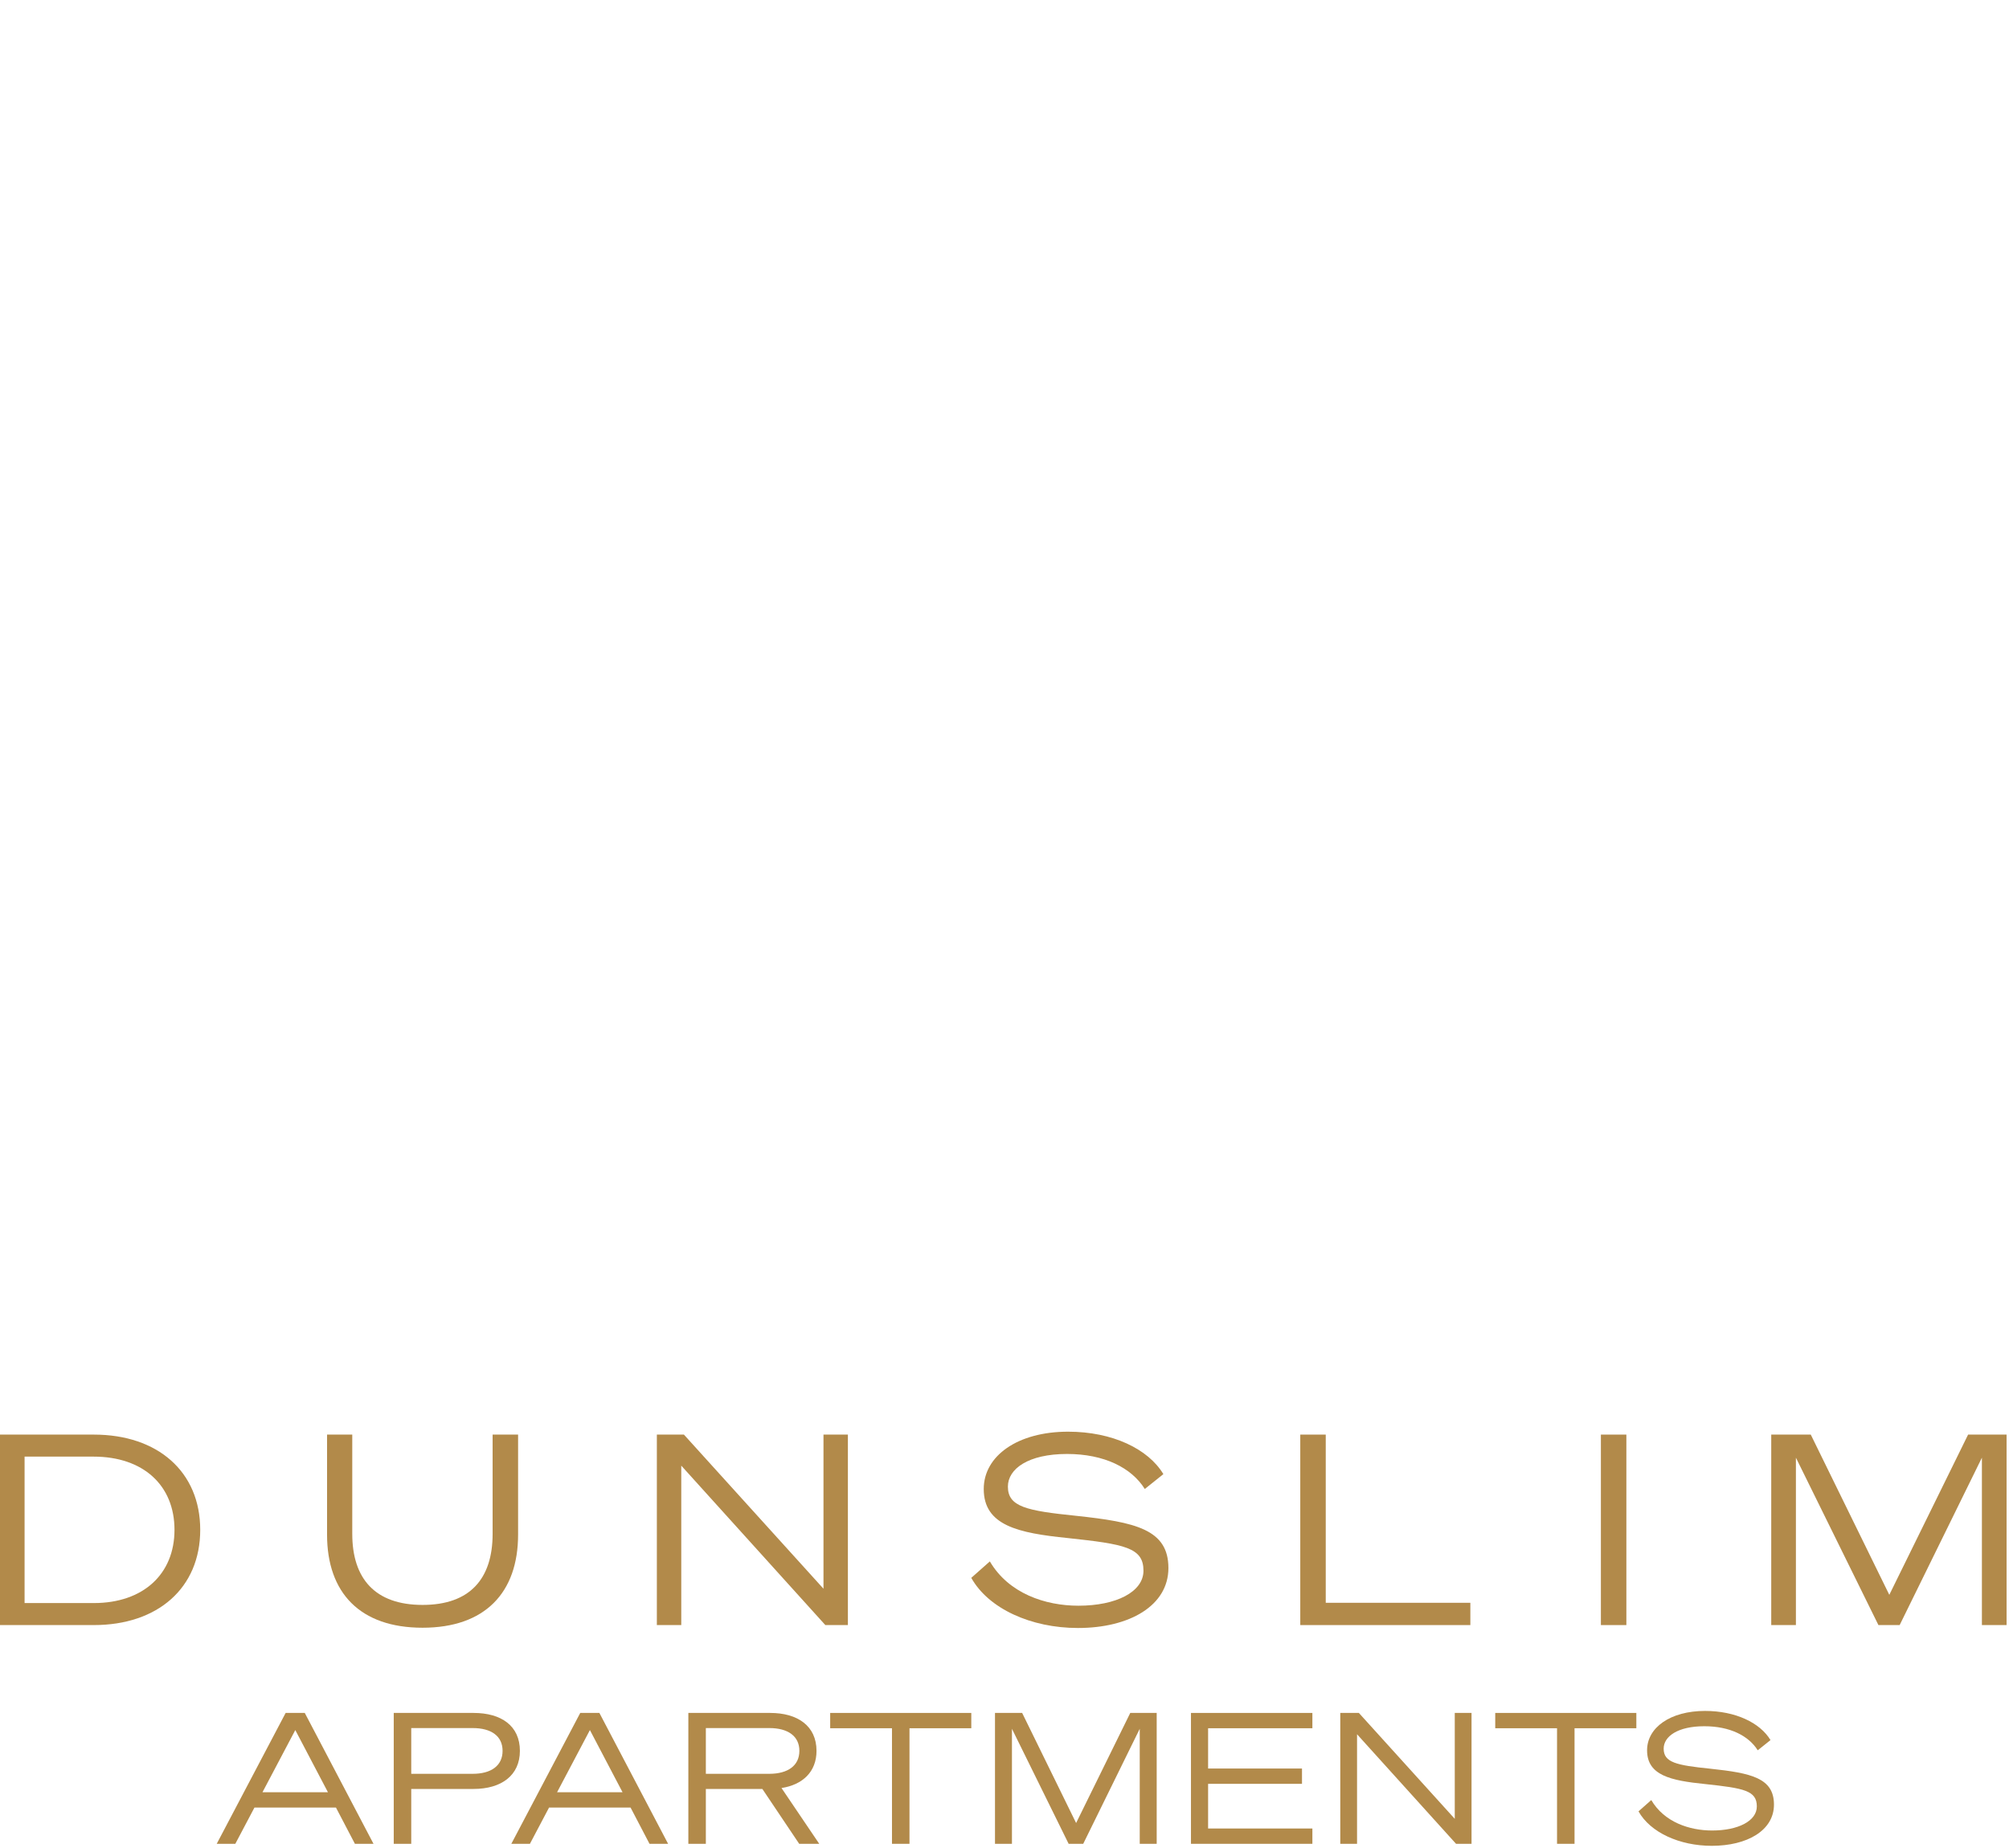
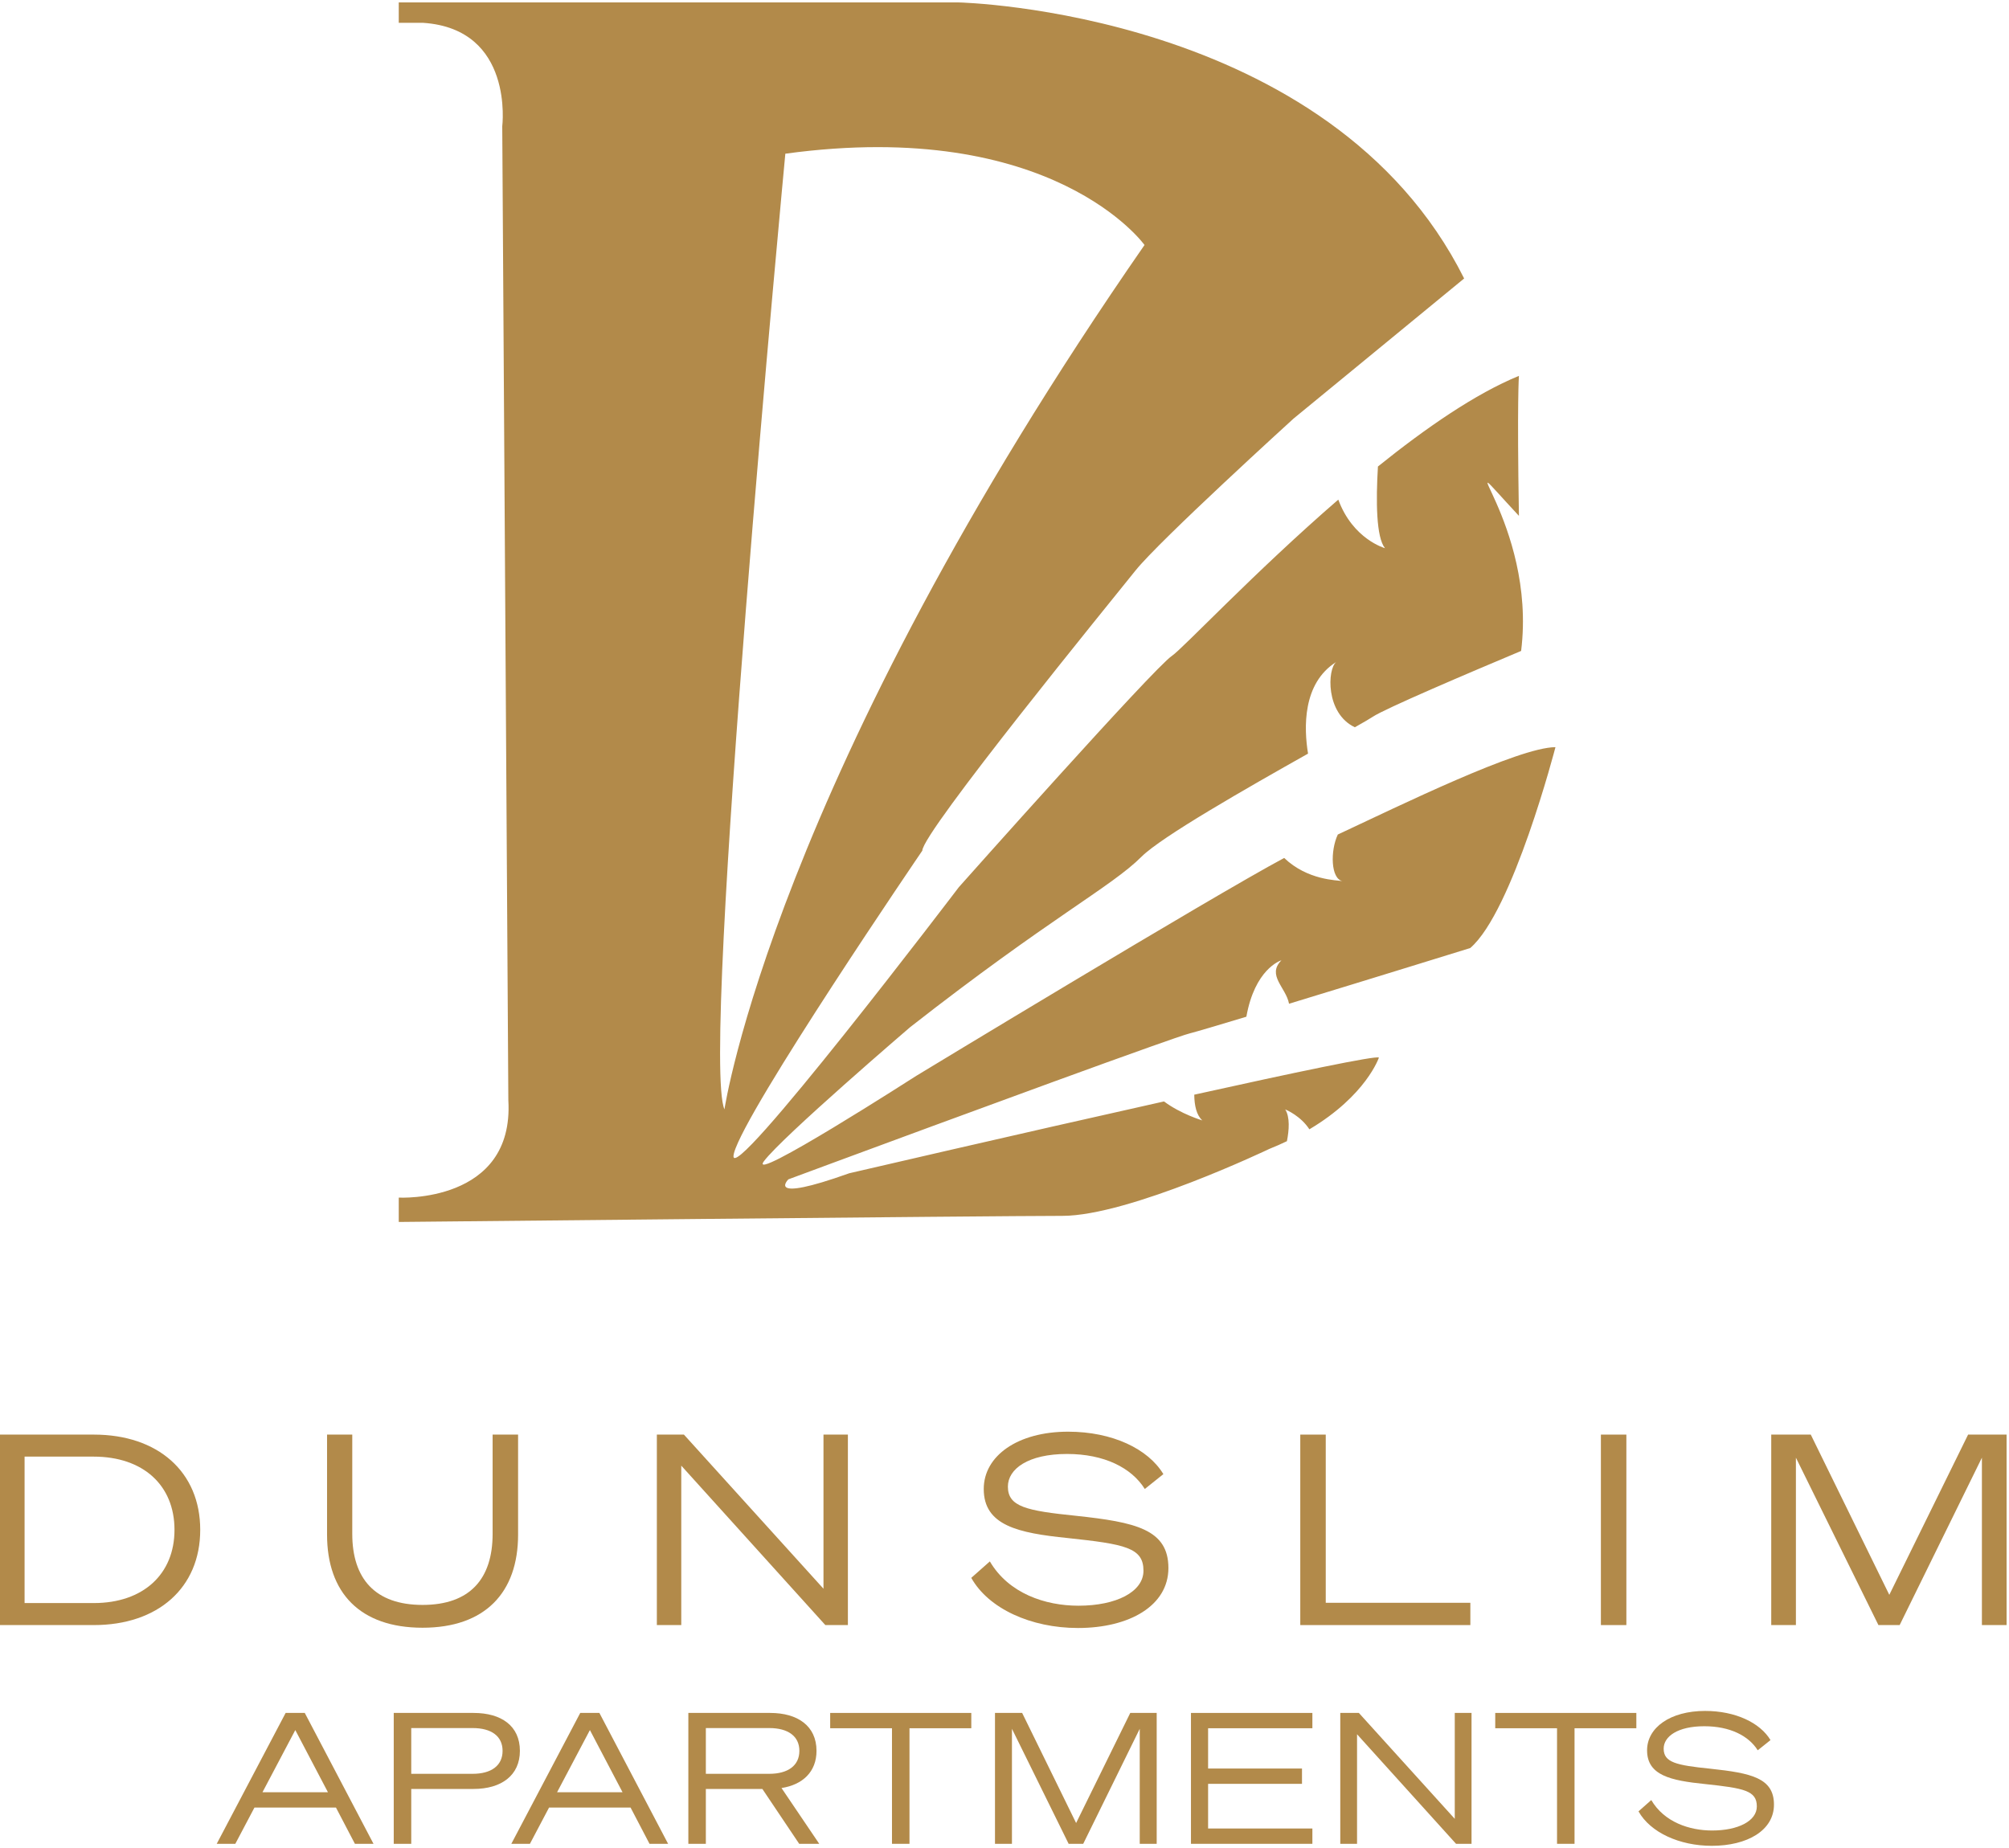
<svg xmlns="http://www.w3.org/2000/svg" xmlns:xlink="http://www.w3.org/1999/xlink" preserveAspectRatio="xMidYMid meet" version="1.1" width="330" height="303.5" viewBox="0 0 330 303.5">
  <defs>
    <clipPath id="clip_1">
      <path transform="matrix(1,0,0,-1,-57.5,563.035)" d="M57.5 259.53H387.5V563.03H57.5Z" clip-rule="evenodd" />
    </clipPath>
    <clipPath id="clip_2">
- 
- </clipPath>
+       <path transform="matrix(1,0,0,-1,-57.5,563.035)" d="M0 636.53H1479V0H0Z" />
+     </clipPath>
    <path id="font_3_1" d="" />
    <path id="font_3_3" d="M.073 0H.428C.669 0 .829 .14 .829 .359 .829 .578 .669 .718 .428 .718H.073V0M.167 .083V.635H.427C.614 .635 .732 .527 .732 .359 .732 .192 .614 .083 .428 .083H.167Z" />
    <path id="font_3_13" d="M.411-.01C.646-.01 .771 .122 .771 .341V.718H.675V.344C.675 .175 .59 .076 .411 .076 .232 .076 .146 .175 .146 .344V.718H.051V.341C.051 .122 .175-.01 .411-.01Z" />
    <path id="font_3_8" d="M.793 .718H.701V.137L.175 .718H.073V0H.165V.601L.708 0H.793V.718Z" />
    <path id="font_3_11" d="M-.008 .178C.057 .062 .217-.011 .394-.011 .588-.011 .735 .073 .735 .215 .735 .361 .611 .388 .386 .412 .2 .431 .13 .446 .13 .522 .13 .589 .207 .645 .353 .645 .493 .645 .596 .593 .646 .513L.716 .569C.659 .664 .524 .729 .357 .729 .167 .729 .039 .638 .039 .513 .039 .375 .169 .347 .356 .328 .571 .305 .641 .292 .641 .205 .641 .125 .538 .073 .396 .073 .271 .073 .133 .119 .062 .24L-.008 .178Z" />
    <path id="font_3_6" d="M.073 0H.714V.084H.169V.718H.073V0Z" />
    <path id="font_3_5" d="M.169 .718H.073V0H.169V.718Z" />
    <path id="font_3_7" d="M.557 0 .867 .631V0H.96V.718H.815L.518 .114 .222 .718H.073V0H.166V.631L.477 0H.557Z" />
    <clipPath id="clip_4">
- 
- </clipPath>
+       <path transform="matrix(1,0,0,-1,-57.5,563.035)" d="M0 636.53H1479V0H0Z" />
+     </clipPath>
    <path id="font_3_2" d="M.373 .718-.005 0H.097L.202 .199H.649L.753 0H.855L.478 .718H.373M.426 .624 .605 .283H.246L.426 .624Z" />
    <path id="font_3_9" d="M.169 .301H.511C.663 .301 .765 .375 .765 .51 .765 .647 .663 .718 .511 .718H.073V0H.169V.301M.169 .384V.635H.506C.608 .635 .67 .591 .67 .51 .67 .429 .608 .384 .506 .384H.169Z" />
    <path id="font_3_10" d="M.169 .301H.479L.681 0H.791L.584 .306C.7 .324 .776 .395 .776 .51 .776 .647 .672 .718 .522 .718H.073V0H.169V.301M.169 .384V.635H.517C.619 .635 .682 .591 .682 .51 .682 .429 .619 .384 .517 .384H.169Z" />
    <path id="font_3_12" d="M.789 .634V.718H.015V.634H.354V0H.45V.634H.789Z" />
    <path id="font_3_4" d="M.073 .718V0H.739V.084H.167V.329H.682V.413H.167V.634H.739V.718H.073Z" />
    <clipPath id="clip_5">
- 
- </clipPath>
+       <path transform="matrix(1,0,0,-1,-57.5,563.035)" d="M0 636.53H1479V0H0Z" />
+     </clipPath>
  </defs>
  <g clip-path="url(#clip_1)">
    <g>
      <g clip-path="url(#clip_2)">
        <path transform="matrix(1,0,0,-1,1109,25.24976)" d="M0 0C44 6 59-15 59-15-2-103-10-157-10-157-14-148 0 0 0 0M91.5-119.5C90.61-119.34 85.79-119.38 81.94-115.7 70.05-122.05 21.5-151.5 21.5-151.5 21.5-151.5-6.5-169.5-3.5-165.5-.5-161.5 20.5-143.5 20.5-143.5 43.5-125.5 53.5-120.5 58.5-115.5 61.77-112.23 75.75-104.25 85.86-98.56 85.18-94.42 84.9-87 90.5-83.5 89.02-84.63 88.7-91.95 93.55-94.23 95.02-93.4 96.06-92.8 96.5-92.5 98.5-91.17 112.05-85.39 120.86-81.69 123.5-60.5 107.5-45.5 120.5-59.5 120.18-40.49 120.5-36.5 120.5-36.5 113.39-39.41 105.23-45.04 97.34-51.39 97-57.08 97.05-63.03 98.5-64.81 98.5-64.81 93.22-63.35 90.83-56.83 76.99-68.81 65.26-81.33 63.5-82.5 60.5-84.5 28.5-120.5 28.5-120.5 28.5-120.5-9.5-170.5-8.5-164.5-8.48-164.4-8.46-164.29-8.43-164.17-6.52-157.06 22.5-114.5 22.5-114.5 22.5-111.5 53.5-73.5 57.5-68.5 61.5-63.5 83.5-43.5 83.5-43.5L92.21-36.35 95.63-33.54 111.5-20.5C89.5 23.5 28.5 24.85 28.5 24.85H-63.5V21.5H-59.5C-44.5 20.5-46.5 4.5-46.5 4.5L-45.5-155.5C-44.5-172.5-63.5-171.5-63.5-171.5V-175.5C-63.5-175.5 34.5-174.5 45.5-174.5 56.5-174.5 79.5-163.5 79.5-163.5 80.52-163.09 81.48-162.67 82.39-162.23 82.75-160.42 82.91-158.27 82.11-157.01 82.32-157.09 84.68-158.11 86.08-160.28 95.42-154.73 97.5-148.5 97.5-148.5 97.11-148.11 83.5-150.97 67.17-154.59 67.19-156.36 67.53-157.96 68.5-158.82 68.5-158.82 64.98-157.78 62.2-155.7 38.1-161.08 10.5-167.5 10.5-167.5-3.5-172.5 .5-168.5 .5-168.5 .5-168.5 43.45-152.57 60.16-146.65 61.68-146.11 62.98-145.66 64.01-145.3 65.27-144.87 66.13-144.59 66.5-144.5 67.53-144.24 71.05-143.2 75.73-141.78 77.11-134.02 81.23-132.59 81.49-132.51 79.04-134.98 82.23-136.96 82.74-139.65 96.04-135.6 112.5-130.5 112.5-130.5 119.5-124.5 126.5-97.5 126.5-97.5 120.49-97.5 100.96-107.08 90.75-111.85 89.5-114.5 89.58-119.09 91.5-119.5" fill="#b28a4a" />
        <path transform="matrix(1,0,0,-1,.8014984,397.1299)" d="M0 0C27.23 3.71 36.52-9.28 36.52-9.28-1.24-63.75-6.19-97.17-6.19-97.17-8.66-91.6 0 0 0 0M56.63-73.96C56.08-73.86 53.1-73.89 50.71-71.61 43.35-75.54 13.31-93.77 13.31-93.77 13.31-93.77-4.02-104.91-2.17-102.43-.309-99.95 12.69-88.81 12.69-88.81 26.92-77.67 33.11-74.58 36.21-71.48 38.23-69.46 46.88-64.52 53.14-61 52.72-58.44 52.55-53.85 56.01-51.68 55.1-52.38 54.9-56.91 57.9-58.32 58.81-57.81 59.45-57.44 59.73-57.25 60.96-56.43 69.35-52.85 74.8-50.56 76.44-37.44 66.53-28.16 74.58-36.83 74.38-25.06 74.58-22.59 74.58-22.59 70.18-24.39 65.13-27.88 60.24-31.81 60.03-35.33 60.07-39.01 60.96-40.11 60.96-40.11 57.7-39.21 56.22-35.17 47.65-42.59 40.39-50.34 39.3-51.06 37.44-52.3 17.64-74.58 17.64-74.58 17.64-74.58-5.88-105.53-5.26-101.81-5.25-101.75-5.24-101.68-5.22-101.61-4.04-97.21 13.93-70.87 13.93-70.87 13.93-69.01 33.11-45.49 35.59-42.4 38.06-39.3 51.68-26.92 51.68-26.92L57.07-22.5 59.19-20.76 69.01-12.69C55.39 14.54 17.64 15.38 17.64 15.38H-39.3V13.31H-36.83C-27.54 12.69-28.78 2.79-28.78 2.79L-28.16-96.24C-27.54-106.76-39.3-106.14-39.3-106.14V-108.62C-39.3-108.62 21.35-108 28.16-108 34.97-108 49.2-101.19 49.2-101.19 49.84-100.94 50.43-100.68 50.99-100.41 51.22-99.29 51.31-97.96 50.82-97.18 50.95-97.23 52.41-97.86 53.28-99.2 59.06-95.77 60.34-91.91 60.34-91.91 60.1-91.67 51.68-93.44 41.57-95.68 41.59-96.77 41.8-97.76 42.4-98.3 42.4-98.3 40.22-97.65 38.5-96.36 23.58-99.69 6.5-103.67 6.5-103.67-2.17-106.76 .309-104.29 .309-104.29 .309-104.29 26.89-94.43 37.23-90.76 38.17-90.43 38.98-90.15 39.62-89.93 40.4-89.66 40.93-89.49 41.16-89.43 41.8-89.27 43.97-88.63 46.87-87.75 47.73-82.95 50.27-82.06 50.44-82.01 48.92-83.54 50.89-84.77 51.21-86.43 59.44-83.92 69.63-80.77 69.63-80.77 73.96-77.06 78.29-60.34 78.29-60.34 74.57-60.34 62.49-66.27 56.17-69.23 55.39-70.87 55.44-73.71 56.63-73.96" fill="#b28a4a" />
        <path transform="matrix(1,0,0,-1,129.0002,25.24976)" d="M0 0C44 6 59-15 59-15-2-103-10-157-10-157-14-148 0 0 0 0M91.5-119.5C90.61-119.34 85.79-119.38 81.94-115.7 70.05-122.05 21.5-151.5 21.5-151.5 21.5-151.5-6.5-169.5-3.5-165.5-.5-161.5 20.5-143.5 20.5-143.5 43.5-125.5 53.5-120.5 58.5-115.5 61.77-112.23 75.75-104.25 85.86-98.56 85.18-94.42 84.9-87 90.5-83.5 89.02-84.63 88.7-91.95 93.55-94.23 95.02-93.4 96.06-92.8 96.5-92.5 98.5-91.17 112.05-85.39 120.86-81.69 123.5-60.5 107.5-45.5 120.5-59.5 120.18-40.49 120.5-36.5 120.5-36.5 113.39-39.41 105.23-45.04 97.34-51.39 97-57.08 97.05-63.03 98.5-64.81 98.5-64.81 93.22-63.35 90.83-56.83 76.99-68.81 65.26-81.33 63.5-82.5 60.5-84.5 28.5-120.5 28.5-120.5 28.5-120.5-9.5-170.5-8.5-164.5-8.48-164.4-8.46-164.29-8.43-164.17-6.52-157.06 22.5-114.5 22.5-114.5 22.5-111.5 53.5-73.5 57.5-68.5 61.5-63.5 83.5-43.5 83.5-43.5L92.21-36.35 95.63-33.54 111.5-20.5C89.5 23.5 28.5 24.85 28.5 24.85H-63.5V21.5H-59.5C-44.5 20.5-46.5 4.5-46.5 4.5L-45.5-155.5C-44.5-172.5-63.5-171.5-63.5-171.5V-175.5C-63.5-175.5 34.5-174.5 45.5-174.5 56.5-174.5 79.5-163.5 79.5-163.5 80.52-163.09 81.48-162.67 82.39-162.23 82.75-160.42 82.91-158.27 82.11-157.01 82.32-157.09 84.68-158.11 86.08-160.28 95.42-154.73 97.5-148.5 97.5-148.5 97.11-148.11 83.5-150.97 67.17-154.59 67.19-156.36 67.53-157.96 68.5-158.82 68.5-158.82 64.98-157.78 62.2-155.7 38.1-161.08 10.5-167.5 10.5-167.5-3.5-172.5 .5-168.5 .5-168.5 .5-168.5 43.45-152.57 60.16-146.65 61.68-146.11 62.98-145.66 64.01-145.3 65.27-144.87 66.13-144.59 66.5-144.5 67.53-144.24 71.05-143.2 75.73-141.78 77.11-134.02 81.23-132.59 81.49-132.51 79.04-134.98 82.23-136.96 82.74-139.65 96.04-135.6 112.5-130.5 112.5-130.5 119.5-124.5 126.5-97.5 126.5-97.5 120.49-97.5 100.96-107.08 90.75-111.85 89.5-114.5 89.58-119.09 91.5-119.5" fill="#b28a4a" />
        <use data-text=" " xlink:href="#font_3_1" transform="matrix(43.583,0,0,-43.583,-57.5,266.9769)" fill="#b28a4a" />
        <use data-text=" " xlink:href="#font_3_1" transform="matrix(43.583,0,0,-43.583,-46.64783,266.9769)" fill="#b28a4a" />
        <use data-text=" " xlink:href="#font_3_1" transform="matrix(43.583,0,0,-43.583,-35.79566,266.9769)" fill="#b28a4a" />
        <use data-text=" " xlink:href="#font_3_1" transform="matrix(43.583,0,0,-43.583,-24.9435,266.9769)" fill="#b28a4a" />
        <use data-text=" " xlink:href="#font_3_1" transform="matrix(43.583,0,0,-43.583,-14.09133,266.9769)" fill="#b28a4a" />
      </g>
      <use data-text="D" xlink:href="#font_3_3" transform="matrix(43.583,0,0,-43.583,-3.2407,266.9769)" fill="#b28a4a" />
      <use data-text="U" xlink:href="#font_3_13" transform="matrix(43.583,0,0,-43.583,51.49955,266.9769)" fill="#b28a4a" />
      <use data-text="N" xlink:href="#font_3_8" transform="matrix(43.583,0,0,-43.583,104.7144,266.9769)" fill="#b28a4a" />
      <use data-text="S" xlink:href="#font_3_11" transform="matrix(43.583,0,0,-43.583,159.8905,266.9769)" fill="#b28a4a" />
      <use data-text="L" xlink:href="#font_3_6" transform="matrix(43.583,0,0,-43.583,210.4032,266.9769)" fill="#b28a4a" />
      <use data-text="I" xlink:href="#font_3_5" transform="matrix(43.583,0,0,-43.583,259.7827,266.9769)" fill="#b28a4a" />
      <use data-text="M" xlink:href="#font_3_7" transform="matrix(43.583,0,0,-43.583,287.763,266.9769)" fill="#b28a4a" />
      <use data-text=" " xlink:href="#font_3_1" transform="matrix(43.583,0,0,-43.583,350.2174,266.9769)" fill="#b28a4a" />
      <g clip-path="url(#clip_4)">
        <use data-text=" " xlink:href="#font_3_1" transform="matrix(29.9457,0,0,-29.9457,-57.5,302.9115)" fill="#b28a4a" />
        <use data-text=" " xlink:href="#font_3_1" transform="matrix(29.9457,0,0,-29.9457,-50.04352,302.9115)" fill="#b28a4a" />
        <use data-text=" " xlink:href="#font_3_1" transform="matrix(29.9457,0,0,-29.9457,-42.58704,302.9115)" fill="#b28a4a" />
        <use data-text=" " xlink:href="#font_3_1" transform="matrix(29.9457,0,0,-29.9457,-35.13056,302.9115)" fill="#b28a4a" />
        <use data-text=" " xlink:href="#font_3_1" transform="matrix(29.9457,0,0,-29.9457,-27.67408,302.9115)" fill="#b28a4a" />
        <use data-text=" " xlink:href="#font_3_1" transform="matrix(29.9457,0,0,-29.9457,-20.2176,302.9115)" fill="#b28a4a" />
        <use data-text=" " xlink:href="#font_3_1" transform="matrix(29.9457,0,0,-29.9457,-12.76112,302.9115)" fill="#b28a4a" />
        <use data-text=" " xlink:href="#font_3_1" transform="matrix(29.9457,0,0,-29.9457,-5.304646,302.9115)" fill="#b28a4a" />
        <use data-text=" " xlink:href="#font_3_1" transform="matrix(29.9457,0,0,-29.9457,2.151833,302.9115)" fill="#b28a4a" />
      </g>
      <use data-text=" " xlink:href="#font_3_1" transform="matrix(29.9457,0,0,-29.9457,9.6064,302.9115)" fill="#b28a4a" />
      <use data-text=" " xlink:href="#font_3_1" transform="matrix(29.9457,0,0,-29.9457,18.3206,302.9115)" fill="#b28a4a" />
      <use data-text=" " xlink:href="#font_3_1" transform="matrix(29.9457,0,0,-29.9457,27.03481,302.9115)" fill="#b28a4a" />
      <use data-text="A" xlink:href="#font_3_2" transform="matrix(29.9457,0,0,-29.9457,35.74901,302.9115)" fill="#b28a4a" />
      <use data-text="P" xlink:href="#font_3_9" transform="matrix(29.9457,0,0,-29.9457,62.49052,302.9115)" fill="#b28a4a" />
      <use data-text="A" xlink:href="#font_3_2" transform="matrix(29.9457,0,0,-29.9457,84.14127,302.9115)" fill="#b28a4a" />
      <use data-text="R" xlink:href="#font_3_10" transform="matrix(29.9457,0,0,-29.9457,110.8828,302.9115)" fill="#b28a4a" />
      <use data-text="T" xlink:href="#font_3_12" transform="matrix(29.9457,0,0,-29.9457,135.9174,302.9115)" fill="#b28a4a" />
      <use data-text="M" xlink:href="#font_3_7" transform="matrix(29.9457,0,0,-29.9457,161.2515,302.9115)" fill="#b28a4a" />
      <use data-text="E" xlink:href="#font_3_4" transform="matrix(29.9457,0,0,-29.9457,193.4431,302.9115)" fill="#b28a4a" />
      <use data-text="N" xlink:href="#font_3_8" transform="matrix(29.9457,0,0,-29.9457,217.9686,302.9115)" fill="#b28a4a" />
      <use data-text="T" xlink:href="#font_3_12" transform="matrix(29.9457,0,0,-29.9457,245.1593,302.9115)" fill="#b28a4a" />
      <use data-text="S" xlink:href="#font_3_11" transform="matrix(29.9457,0,0,-29.9457,269.3824,302.9115)" fill="#b28a4a" />
      <use data-text=" " xlink:href="#font_3_1" transform="matrix(43.583,0,0,-43.583,83.5,444.9769)" fill="#b28a4a" />
      <use data-text=" " xlink:href="#font_3_1" transform="matrix(43.583,0,0,-43.583,94.35217,444.9769)" fill="#b28a4a" />
      <use data-text=" " xlink:href="#font_3_1" transform="matrix(43.583,0,0,-43.583,105.2043,444.9769)" fill="#b28a4a" />
      <use data-text=" " xlink:href="#font_3_1" transform="matrix(43.583,0,0,-43.583,116.0565,444.9769)" fill="#b28a4a" />
      <use data-text=" " xlink:href="#font_3_1" transform="matrix(43.583,0,0,-43.583,126.9087,444.9769)" fill="#b28a4a" />
      <use data-text="D" xlink:href="#font_3_3" transform="matrix(43.583,0,0,-43.583,137.7609,444.9769)" fill="#b28a4a" />
      <use data-text="U" xlink:href="#font_3_13" transform="matrix(43.583,0,0,-43.583,192.5011,444.9769)" fill="#b28a4a" />
      <use data-text="N" xlink:href="#font_3_8" transform="matrix(43.583,0,0,-43.583,245.716,444.9769)" fill="#b28a4a" />
      <use data-text="S" xlink:href="#font_3_11" transform="matrix(43.583,0,0,-43.583,300.8921,444.9769)" fill="#b28a4a" />
      <use data-text="L" xlink:href="#font_3_6" transform="matrix(43.583,0,0,-43.583,351.4048,444.9769)" fill="#b28a4a" />
      <use data-text="I" xlink:href="#font_3_5" transform="matrix(43.583,0,0,-43.583,400.7843,444.9769)" fill="#b28a4a" />
      <use data-text="M" xlink:href="#font_3_7" transform="matrix(43.583,0,0,-43.583,428.7646,444.9769)" fill="#b28a4a" />
      <use data-text=" " xlink:href="#font_3_1" transform="matrix(43.583,0,0,-43.583,491.219,444.9769)" fill="#b28a4a" />
      <use data-text=" " xlink:href="#font_3_1" transform="matrix(29.9457,0,0,-29.9457,83.5,480.9115)" fill="#b28a4a" />
      <use data-text=" " xlink:href="#font_3_1" transform="matrix(29.9457,0,0,-29.9457,90.95648,480.9115)" fill="#b28a4a" />
      <use data-text=" " xlink:href="#font_3_1" transform="matrix(29.9457,0,0,-29.9457,98.41297,480.9115)" fill="#b28a4a" />
      <use data-text=" " xlink:href="#font_3_1" transform="matrix(29.9457,0,0,-29.9457,105.8694,480.9115)" fill="#b28a4a" />
      <use data-text=" " xlink:href="#font_3_1" transform="matrix(29.9457,0,0,-29.9457,113.3259,480.9115)" fill="#b28a4a" />
      <use data-text=" " xlink:href="#font_3_1" transform="matrix(29.9457,0,0,-29.9457,120.7824,480.9115)" fill="#b28a4a" />
      <use data-text=" " xlink:href="#font_3_1" transform="matrix(29.9457,0,0,-29.9457,128.2389,480.9115)" fill="#b28a4a" />
      <use data-text=" " xlink:href="#font_3_1" transform="matrix(29.9457,0,0,-29.9457,135.6954,480.9115)" fill="#b28a4a" />
      <use data-text=" " xlink:href="#font_3_1" transform="matrix(29.9457,0,0,-29.9457,143.1519,480.9115)" fill="#b28a4a" />
      <use data-text=" " xlink:href="#font_3_1" transform="matrix(29.9457,0,0,-29.9457,150.6083,480.9115)" fill="#b28a4a" />
      <use data-text=" " xlink:href="#font_3_1" transform="matrix(29.9457,0,0,-29.9457,159.3225,480.9115)" fill="#b28a4a" />
      <use data-text=" " xlink:href="#font_3_1" transform="matrix(29.9457,0,0,-29.9457,168.0368,480.9115)" fill="#b28a4a" />
      <use data-text="A" xlink:href="#font_3_2" transform="matrix(29.9457,0,0,-29.9457,176.7509,480.9115)" fill="#b28a4a" />
      <use data-text="P" xlink:href="#font_3_9" transform="matrix(29.9457,0,0,-29.9457,203.4925,480.9115)" fill="#b28a4a" />
      <use data-text="A" xlink:href="#font_3_2" transform="matrix(29.9457,0,0,-29.9457,225.1432,480.9115)" fill="#b28a4a" />
      <use data-text="R" xlink:href="#font_3_10" transform="matrix(29.9457,0,0,-29.9457,251.8847,480.9115)" fill="#b28a4a" />
      <use data-text="T" xlink:href="#font_3_12" transform="matrix(29.9457,0,0,-29.9457,276.9194,480.9115)" fill="#b28a4a" />
      <use data-text="M" xlink:href="#font_3_7" transform="matrix(29.9457,0,0,-29.9457,302.2534,480.9115)" fill="#b28a4a" />
      <use data-text="E" xlink:href="#font_3_4" transform="matrix(29.9457,0,0,-29.9457,334.445,480.9115)" fill="#b28a4a" />
      <use data-text="N" xlink:href="#font_3_8" transform="matrix(29.9457,0,0,-29.9457,358.9706,480.9115)" fill="#b28a4a" />
      <use data-text="T" xlink:href="#font_3_12" transform="matrix(29.9457,0,0,-29.9457,386.1613,480.9115)" fill="#b28a4a" />
      <use data-text="S" xlink:href="#font_3_11" transform="matrix(29.9457,0,0,-29.9457,410.3874,480.9115)" fill="#b28a4a" />
      <use data-text=" " xlink:href="#font_3_1" transform="matrix(43.583,0,0,-43.583,922.5,266.9769)" fill="#b28a4a" />
      <use data-text=" " xlink:href="#font_3_1" transform="matrix(43.583,0,0,-43.583,933.3522,266.9769)" fill="#b28a4a" />
      <use data-text=" " xlink:href="#font_3_1" transform="matrix(43.583,0,0,-43.583,944.2044,266.9769)" fill="#b28a4a" />
      <use data-text=" " xlink:href="#font_3_1" transform="matrix(43.583,0,0,-43.583,955.0565,266.9769)" fill="#b28a4a" />
      <use data-text=" " xlink:href="#font_3_1" transform="matrix(43.583,0,0,-43.583,965.9087,266.9769)" fill="#b28a4a" />
      <use data-text="D" xlink:href="#font_3_3" transform="matrix(43.583,0,0,-43.583,976.7609,266.9769)" fill="#b28a4a" />
      <use data-text="U" xlink:href="#font_3_13" transform="matrix(43.583,0,0,-43.583,1031.501,266.9769)" fill="#b28a4a" />
      <use data-text="N" xlink:href="#font_3_8" transform="matrix(43.583,0,0,-43.583,1084.716,266.9769)" fill="#b28a4a" />
      <use data-text="S" xlink:href="#font_3_11" transform="matrix(43.583,0,0,-43.583,1139.892,266.9769)" fill="#b28a4a" />
      <use data-text="L" xlink:href="#font_3_6" transform="matrix(43.583,0,0,-43.583,1190.405,266.9769)" fill="#b28a4a" />
      <use data-text="I" xlink:href="#font_3_5" transform="matrix(43.583,0,0,-43.583,1239.784,266.9769)" fill="#b28a4a" />
      <use data-text="M" xlink:href="#font_3_7" transform="matrix(43.583,0,0,-43.583,1267.764,266.9769)" fill="#b28a4a" />
      <use data-text=" " xlink:href="#font_3_1" transform="matrix(43.583,0,0,-43.583,1330.219,266.9769)" fill="#b28a4a" />
      <use data-text=" " xlink:href="#font_3_1" transform="matrix(29.9457,0,0,-29.9457,922.5,302.9115)" fill="#b28a4a" />
      <use data-text=" " xlink:href="#font_3_1" transform="matrix(29.9457,0,0,-29.9457,929.9565,302.9115)" fill="#b28a4a" />
      <use data-text=" " xlink:href="#font_3_1" transform="matrix(29.9457,0,0,-29.9457,937.413,302.9115)" fill="#b28a4a" />
      <use data-text=" " xlink:href="#font_3_1" transform="matrix(29.9457,0,0,-29.9457,944.8695,302.9115)" fill="#b28a4a" />
      <use data-text=" " xlink:href="#font_3_1" transform="matrix(29.9457,0,0,-29.9457,952.3259,302.9115)" fill="#b28a4a" />
      <use data-text=" " xlink:href="#font_3_1" transform="matrix(29.9457,0,0,-29.9457,959.7824,302.9115)" fill="#b28a4a" />
      <use data-text=" " xlink:href="#font_3_1" transform="matrix(29.9457,0,0,-29.9457,967.2389,302.9115)" fill="#b28a4a" />
      <use data-text=" " xlink:href="#font_3_1" transform="matrix(29.9457,0,0,-29.9457,974.6953,302.9115)" fill="#b28a4a" />
      <use data-text=" " xlink:href="#font_3_1" transform="matrix(29.9457,0,0,-29.9457,982.1518,302.9115)" fill="#b28a4a" />
      <use data-text=" " xlink:href="#font_3_1" transform="matrix(29.9457,0,0,-29.9457,989.6082,302.9115)" fill="#b28a4a" />
      <use data-text=" " xlink:href="#font_3_1" transform="matrix(29.9457,0,0,-29.9457,998.3224,302.9115)" fill="#b28a4a" />
      <use data-text=" " xlink:href="#font_3_1" transform="matrix(29.9457,0,0,-29.9457,1007.037,302.9115)" fill="#b28a4a" />
      <use data-text="A" xlink:href="#font_3_2" transform="matrix(29.9457,0,0,-29.9457,1015.751,302.9115)" fill="#b28a4a" />
      <use data-text="P" xlink:href="#font_3_9" transform="matrix(29.9457,0,0,-29.9457,1042.492,302.9115)" fill="#b28a4a" />
      <use data-text="A" xlink:href="#font_3_2" transform="matrix(29.9457,0,0,-29.9457,1064.143,302.9115)" fill="#b28a4a" />
      <use data-text="R" xlink:href="#font_3_10" transform="matrix(29.9457,0,0,-29.9457,1090.884,302.9115)" fill="#b28a4a" />
      <use data-text="T" xlink:href="#font_3_12" transform="matrix(29.9457,0,0,-29.9457,1115.919,302.9115)" fill="#b28a4a" />
      <use data-text="M" xlink:href="#font_3_7" transform="matrix(29.9457,0,0,-29.9457,1141.253,302.9115)" fill="#b28a4a" />
      <use data-text="E" xlink:href="#font_3_4" transform="matrix(29.9457,0,0,-29.9457,1173.445,302.9115)" fill="#b28a4a" />
      <use data-text="N" xlink:href="#font_3_8" transform="matrix(29.9457,0,0,-29.9457,1197.97,302.9115)" fill="#b28a4a" />
      <use data-text="T" xlink:href="#font_3_12" transform="matrix(29.9457,0,0,-29.9457,1225.161,302.9115)" fill="#b28a4a" />
      <use data-text="S" xlink:href="#font_3_11" transform="matrix(29.9457,0,0,-29.9457,1249.387,302.9115)" fill="#b28a4a" />
      <g clip-path="url(#clip_5)">
        <path transform="matrix(1,0,0,-1,902.8015,397.1299)" d="M0 0C27.23 3.71 36.52-9.28 36.52-9.28-1.24-63.75-6.19-97.17-6.19-97.17-8.66-91.6 0 0 0 0M56.63-73.96C56.08-73.86 53.1-73.89 50.71-71.61 43.35-75.54 13.31-93.77 13.31-93.77 13.31-93.77-4.02-104.91-2.17-102.43-.309-99.95 12.69-88.81 12.69-88.81 26.92-77.67 33.11-74.58 36.21-71.48 38.23-69.46 46.88-64.52 53.14-61 52.72-58.44 52.55-53.85 56.01-51.68 55.1-52.38 54.9-56.91 57.9-58.32 58.81-57.81 59.45-57.44 59.73-57.25 60.96-56.43 69.35-52.85 74.8-50.56 76.44-37.44 66.53-28.16 74.58-36.83 74.38-25.06 74.58-22.59 74.58-22.59 70.18-24.39 65.13-27.88 60.24-31.81 60.03-35.33 60.07-39.01 60.96-40.11 60.96-40.11 57.7-39.21 56.22-35.17 47.65-42.59 40.39-50.34 39.3-51.06 37.44-52.3 17.64-74.58 17.64-74.58 17.64-74.58-5.88-105.53-5.26-101.81-5.25-101.75-5.24-101.68-5.22-101.61-4.04-97.21 13.93-70.87 13.93-70.87 13.93-69.01 33.11-45.49 35.59-42.4 38.06-39.3 51.68-26.92 51.68-26.92L57.07-22.5 59.19-20.76 69.01-12.69C55.39 14.54 17.64 15.38 17.64 15.38H-39.3V13.31H-36.83C-27.54 12.69-28.78 2.79-28.78 2.79L-28.16-96.24C-27.54-106.76-39.3-106.14-39.3-106.14V-108.62C-39.3-108.62 21.35-108 28.16-108 34.97-108 49.2-101.19 49.2-101.19 49.84-100.94 50.43-100.68 50.99-100.41 51.22-99.29 51.31-97.96 50.82-97.18 50.95-97.23 52.41-97.86 53.28-99.2 59.06-95.77 60.34-91.91 60.34-91.91 60.1-91.67 51.68-93.44 41.57-95.68 41.59-96.77 41.8-97.76 42.4-98.3 42.4-98.3 40.22-97.65 38.5-96.36 23.58-99.69 6.5-103.67 6.5-103.67-2.17-106.76 .309-104.29 .309-104.29 .309-104.29 26.89-94.43 37.23-90.76 38.17-90.43 38.98-90.15 39.62-89.93 40.4-89.66 40.93-89.49 41.16-89.43 41.8-89.27 43.97-88.63 46.87-87.75 47.73-82.95 50.27-82.06 50.44-82.01 48.92-83.54 50.89-84.77 51.21-86.43 59.44-83.92 69.63-80.77 69.63-80.77 73.96-77.06 78.29-60.34 78.29-60.34 74.57-60.34 62.49-66.27 56.17-69.23 55.39-70.87 55.44-73.71 56.63-73.96" fill="#b28a4a" />
      </g>
      <use data-text=" " xlink:href="#font_3_1" transform="matrix(43.583,0,0,-43.583,985.5,444.9769)" fill="#b28a4a" />
      <use data-text=" " xlink:href="#font_3_1" transform="matrix(43.583,0,0,-43.583,996.3522,444.9769)" fill="#b28a4a" />
      <use data-text=" " xlink:href="#font_3_1" transform="matrix(43.583,0,0,-43.583,1007.204,444.9769)" fill="#b28a4a" />
      <use data-text=" " xlink:href="#font_3_1" transform="matrix(43.583,0,0,-43.583,1018.057,444.9769)" fill="#b28a4a" />
      <use data-text=" " xlink:href="#font_3_1" transform="matrix(43.583,0,0,-43.583,1028.909,444.9769)" fill="#b28a4a" />
      <use data-text="D" xlink:href="#font_3_3" transform="matrix(43.583,0,0,-43.583,1039.761,444.9769)" fill="#b28a4a" />
      <use data-text="U" xlink:href="#font_3_13" transform="matrix(43.583,0,0,-43.583,1094.501,444.9769)" fill="#b28a4a" />
      <use data-text="N" xlink:href="#font_3_8" transform="matrix(43.583,0,0,-43.583,1147.716,444.9769)" fill="#b28a4a" />
      <use data-text="S" xlink:href="#font_3_11" transform="matrix(43.583,0,0,-43.583,1202.892,444.9769)" fill="#b28a4a" />
      <use data-text="L" xlink:href="#font_3_6" transform="matrix(43.583,0,0,-43.583,1253.405,444.9769)" fill="#b28a4a" />
      <use data-text="I" xlink:href="#font_3_5" transform="matrix(43.583,0,0,-43.583,1302.784,444.9769)" fill="#b28a4a" />
      <use data-text="M" xlink:href="#font_3_7" transform="matrix(43.583,0,0,-43.583,1330.764,444.9769)" fill="#b28a4a" />
      <use data-text=" " xlink:href="#font_3_1" transform="matrix(43.583,0,0,-43.583,1393.219,444.9769)" fill="#b28a4a" />
      <use data-text=" " xlink:href="#font_3_1" transform="matrix(29.9457,0,0,-29.9457,985.5,480.9115)" fill="#b28a4a" />
      <use data-text=" " xlink:href="#font_3_1" transform="matrix(29.9457,0,0,-29.9457,992.9564,480.9115)" fill="#b28a4a" />
      <use data-text=" " xlink:href="#font_3_1" transform="matrix(29.9457,0,0,-29.9457,1000.413,480.9115)" fill="#b28a4a" />
      <use data-text=" " xlink:href="#font_3_1" transform="matrix(29.9457,0,0,-29.9457,1007.869,480.9115)" fill="#b28a4a" />
      <use data-text=" " xlink:href="#font_3_1" transform="matrix(29.9457,0,0,-29.9457,1015.326,480.9115)" fill="#b28a4a" />
      <use data-text=" " xlink:href="#font_3_1" transform="matrix(29.9457,0,0,-29.9457,1022.782,480.9115)" fill="#b28a4a" />
      <use data-text=" " xlink:href="#font_3_1" transform="matrix(29.9457,0,0,-29.9457,1030.238,480.9115)" fill="#b28a4a" />
      <use data-text=" " xlink:href="#font_3_1" transform="matrix(29.9457,0,0,-29.9457,1037.695,480.9115)" fill="#b28a4a" />
      <use data-text=" " xlink:href="#font_3_1" transform="matrix(29.9457,0,0,-29.9457,1045.151,480.9115)" fill="#b28a4a" />
      <use data-text=" " xlink:href="#font_3_1" transform="matrix(29.9457,0,0,-29.9457,1052.608,480.9115)" fill="#b28a4a" />
      <use data-text=" " xlink:href="#font_3_1" transform="matrix(29.9457,0,0,-29.9457,1061.322,480.9115)" fill="#b28a4a" />
      <use data-text=" " xlink:href="#font_3_1" transform="matrix(29.9457,0,0,-29.9457,1070.036,480.9115)" fill="#b28a4a" />
      <use data-text="A" xlink:href="#font_3_2" transform="matrix(29.9457,0,0,-29.9457,1078.75,480.9115)" fill="#b28a4a" />
      <use data-text="P" xlink:href="#font_3_9" transform="matrix(29.9457,0,0,-29.9457,1105.492,480.9115)" fill="#b28a4a" />
      <use data-text="A" xlink:href="#font_3_2" transform="matrix(29.9457,0,0,-29.9457,1127.142,480.9115)" fill="#b28a4a" />
      <use data-text="R" xlink:href="#font_3_10" transform="matrix(29.9457,0,0,-29.9457,1153.884,480.9115)" fill="#b28a4a" />
      <use data-text="T" xlink:href="#font_3_12" transform="matrix(29.9457,0,0,-29.9457,1178.918,480.9115)" fill="#b28a4a" />
      <use data-text="M" xlink:href="#font_3_7" transform="matrix(29.9457,0,0,-29.9457,1204.253,480.9115)" fill="#b28a4a" />
      <use data-text="E" xlink:href="#font_3_4" transform="matrix(29.9457,0,0,-29.9457,1236.444,480.9115)" fill="#b28a4a" />
      <use data-text="N" xlink:href="#font_3_8" transform="matrix(29.9457,0,0,-29.9457,1260.97,480.9115)" fill="#b28a4a" />
      <use data-text="T" xlink:href="#font_3_12" transform="matrix(29.9457,0,0,-29.9457,1288.16,480.9115)" fill="#b28a4a" />
      <use data-text="S" xlink:href="#font_3_11" transform="matrix(29.9457,0,0,-29.9457,1312.386,480.9115)" fill="#b28a4a" />
    </g>
  </g>
</svg>
